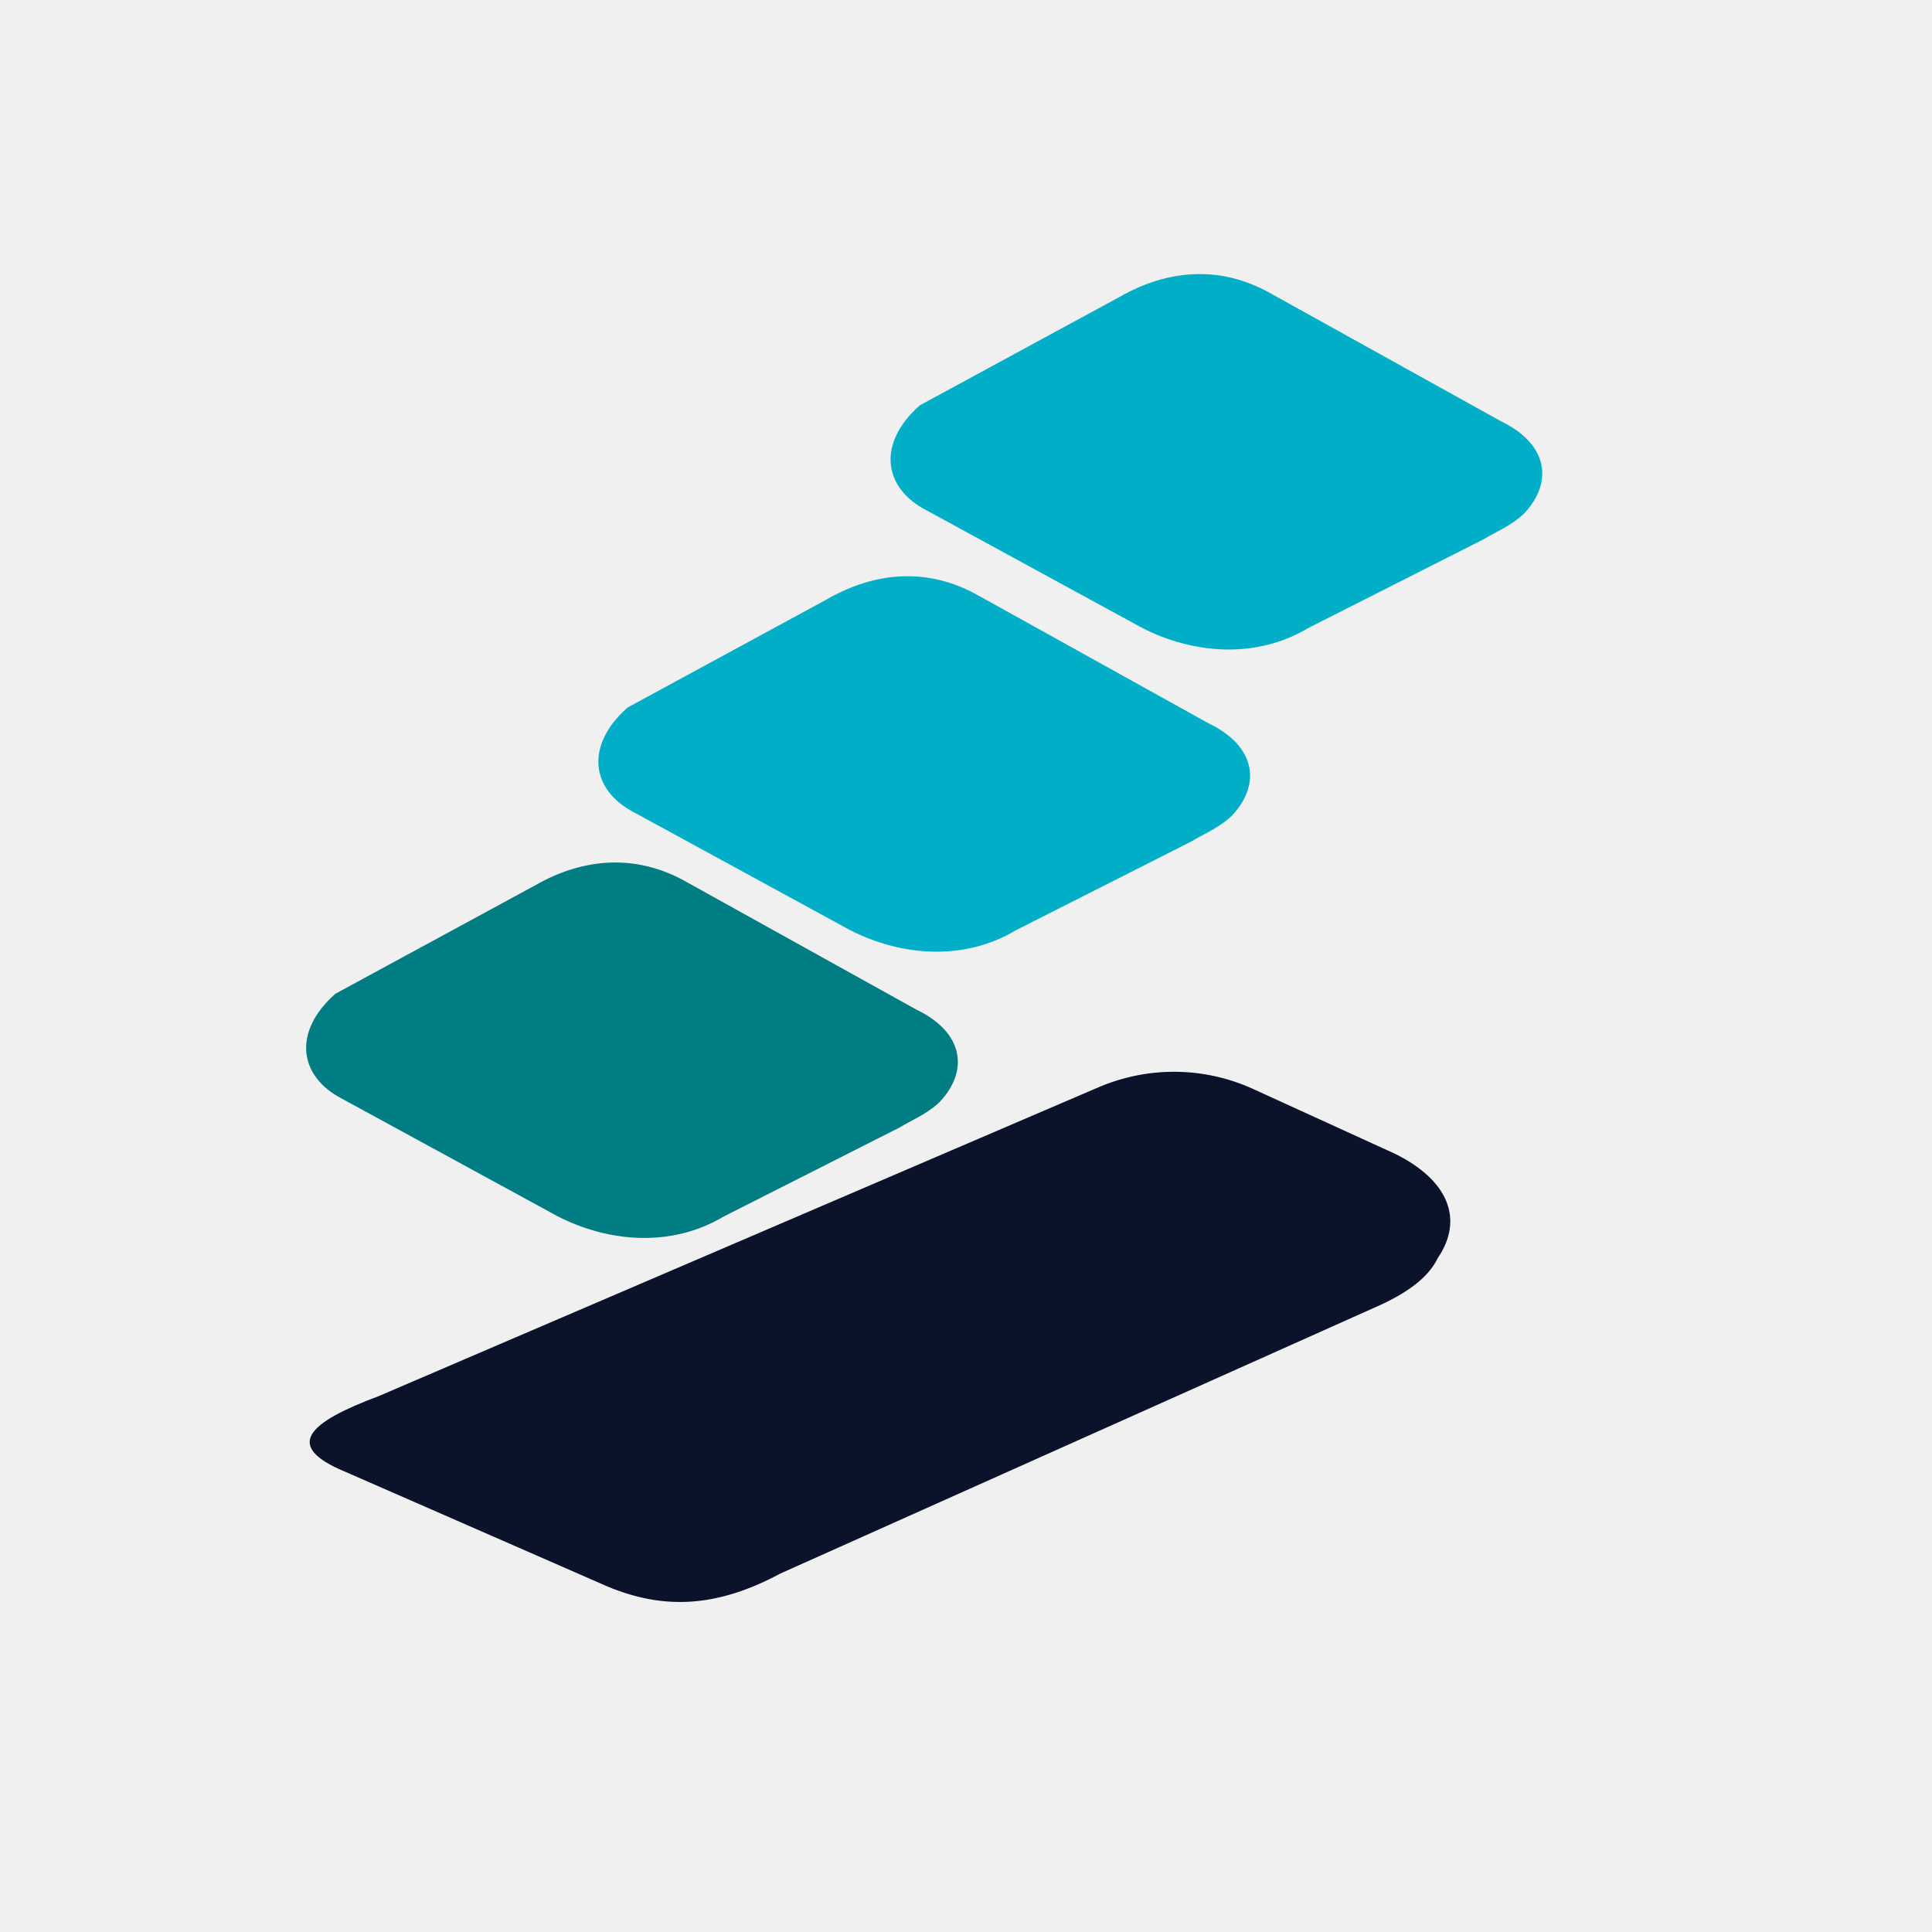
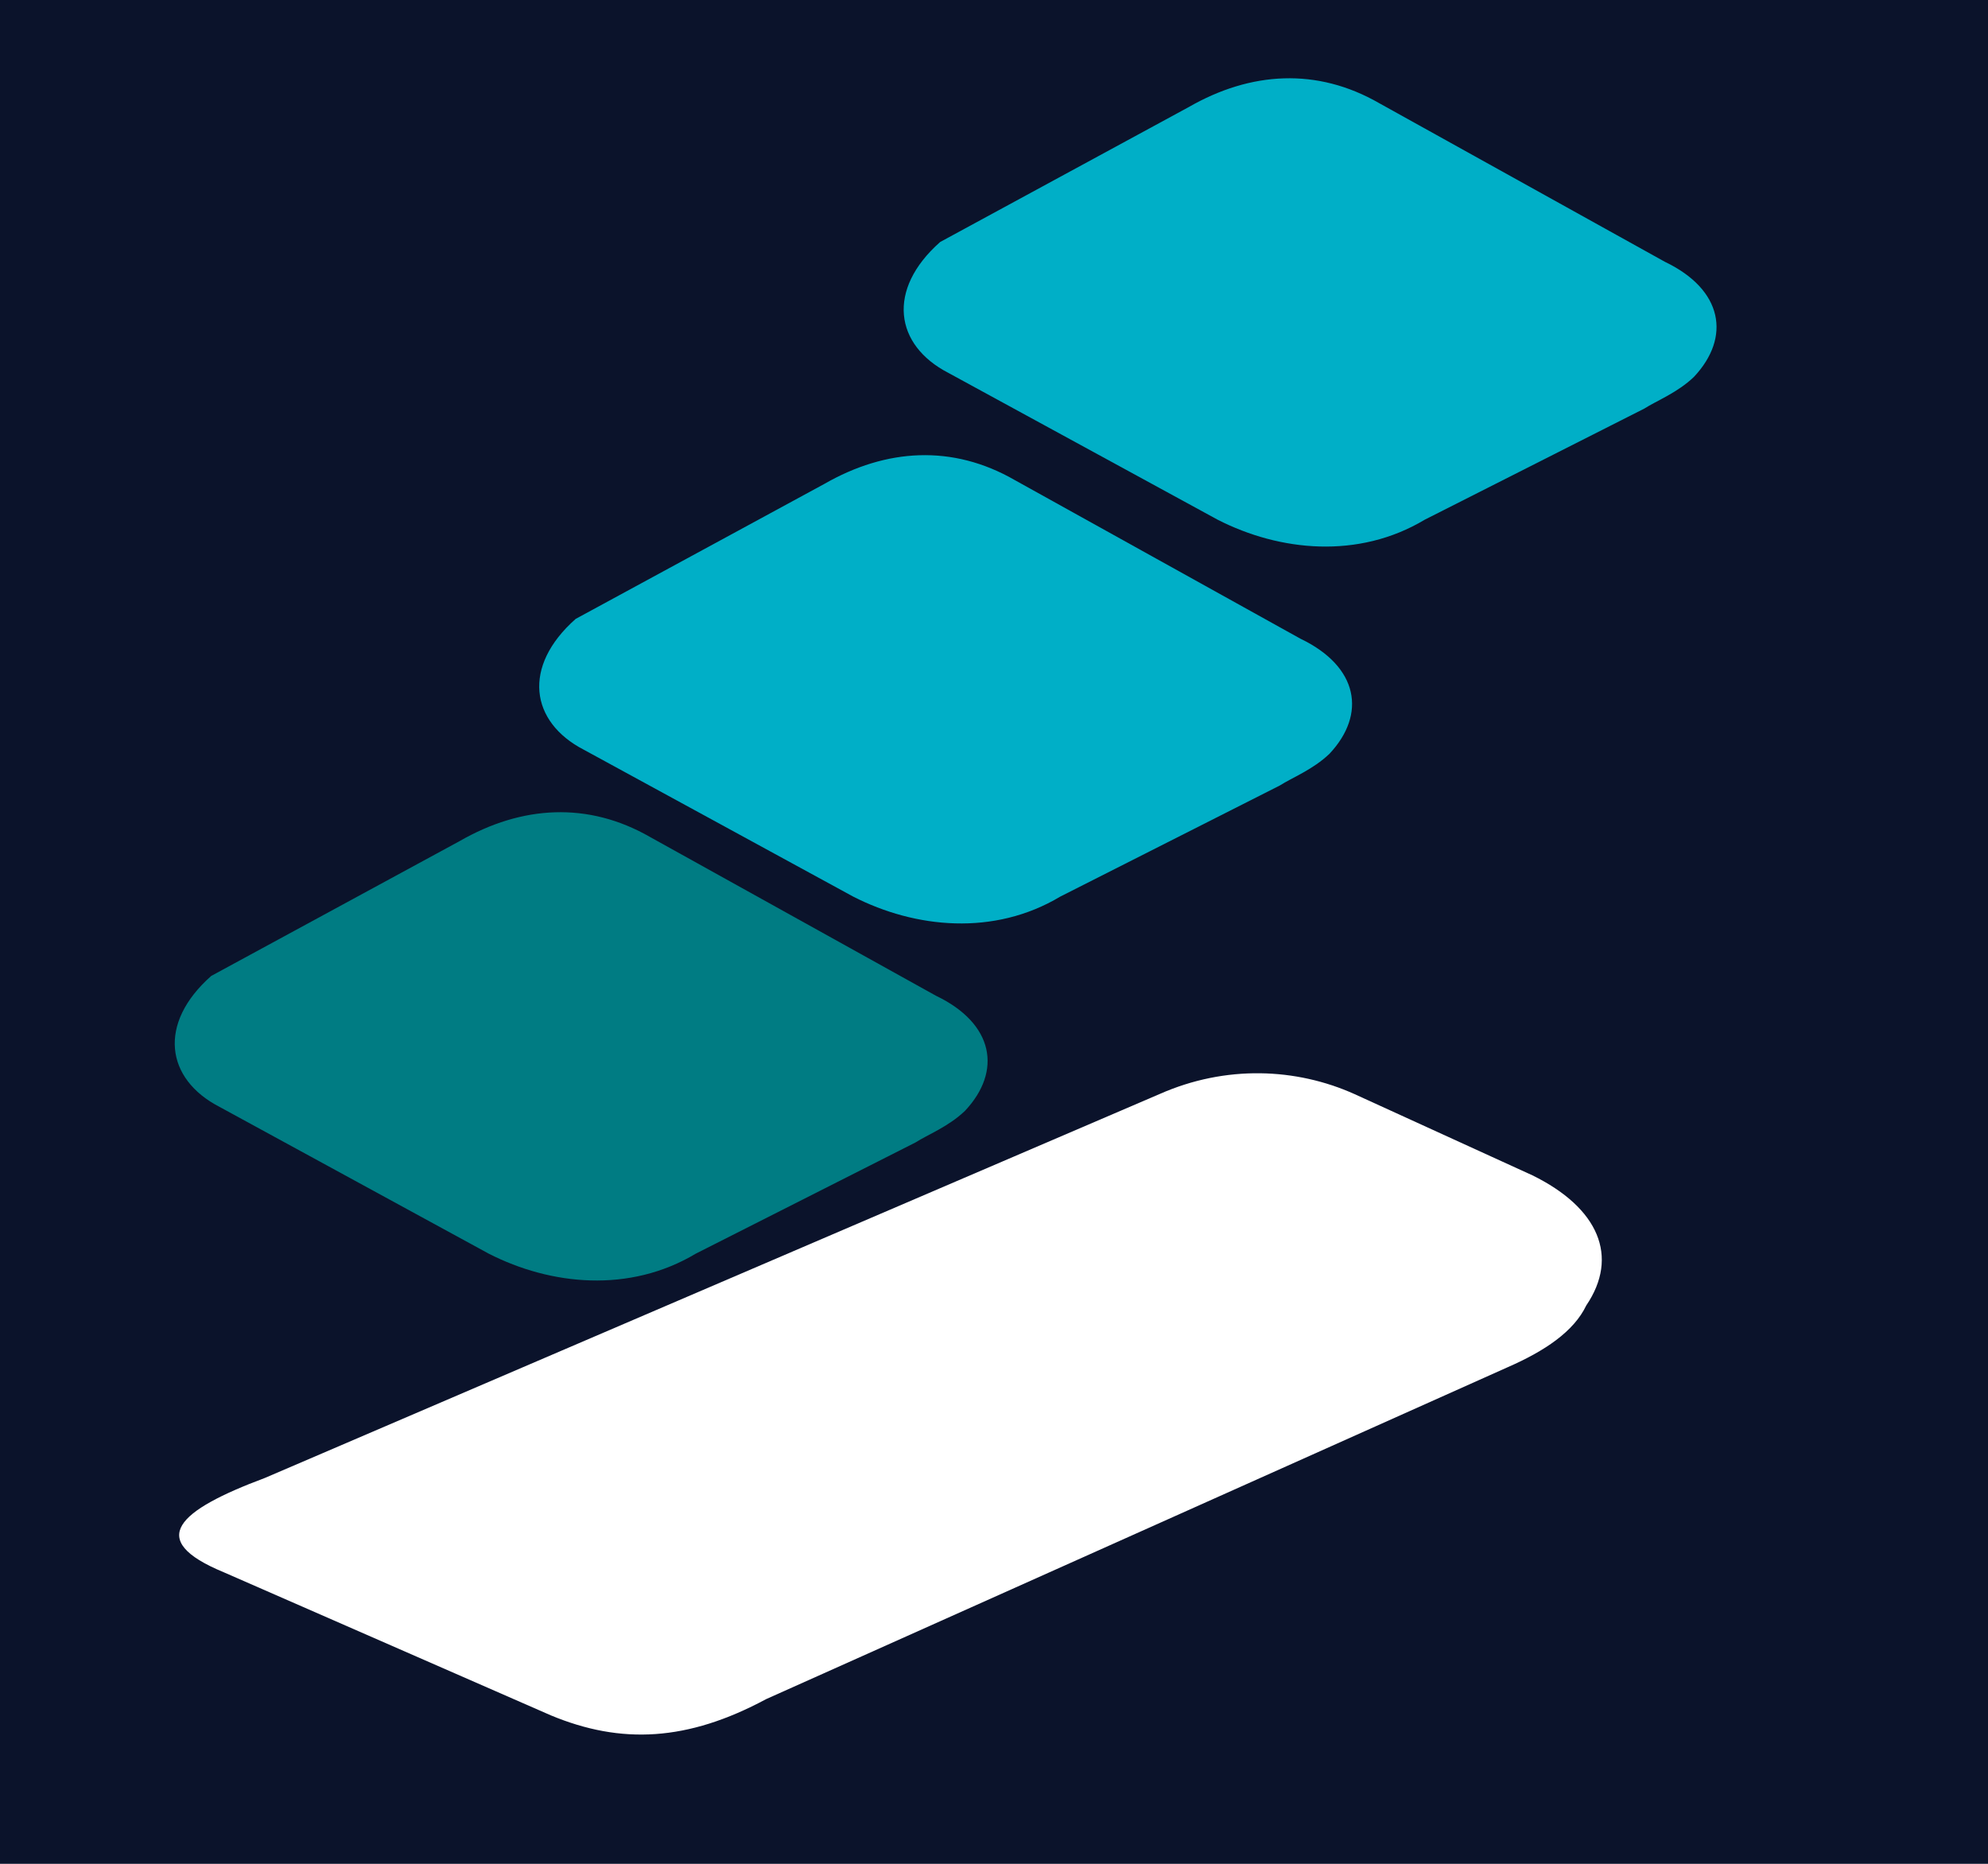
- <svg xmlns="http://www.w3.org/2000/svg" width="256" height="256" viewBox="0 0 256 256" fill="none">
+ <svg xmlns="http://www.w3.org/2000/svg" width="480" height="450" viewBox="0 0 480 450" fill="none">
  <style>
  .heavy { font-family: "Montserrat","Poppins","Inter","Arial",sans-serif; font-weight: 800; }
  .semi { font-family: "Montserrat","Poppins","Inter","Arial",sans-serif; font-weight: 600; }
  .body { font-family: "Montserrat","Poppins","Inter","Arial",sans-serif; font-weight: 400; }
  .mono { font-family: "IBM Plex Mono","Menlo","Courier New",monospace; font-weight: 500; letter-spacing: 0.16em; }
</style>
-   <g transform="translate(22 28) scale(0.44)">
-     <g id="mark">
-       <path d="M 20.741 97.694 L 236.741 5.012 C 252.741 -2.057 269.741 -1.272 283.741 5.012 L 326.741 24.648 C 342.741 32.502 347.741 44.284 339.741 56.065 C 336.741 62.349 329.741 67.062 320.741 70.989 L 141.741 151.104 C 122.741 161.315 106.741 162.1 89.741 155.031 L 10.741 120.472 C -8.259 112.617 -0.259 105.548 20.741 97.694 Z" transform="translate(43.25947 259.1272)" fill="#0B132B" />
-       <path d="M 8.807 39.532 L 68.807 6.964 C 83.807 -1.656 99.807 -2.614 114.807 6.007 L 183.807 44.321 C 197.807 51.026 199.807 62.52 190.807 72.099 C 186.807 75.93 181.807 77.846 178.807 79.762 L 125.807 106.582 C 109.807 116.16 90.807 114.244 75.807 106.582 L 10.807 71.141 C -2.193 64.436 -4.193 51.026 8.807 39.532 Z" transform="translate(42.19254 196.1013)" fill="#007C83" />
-       <path d="M 8.807 39.532 L 68.807 6.964 C 83.807 -1.656 99.807 -2.614 114.807 6.007 L 183.807 44.321 C 197.807 51.026 199.807 62.52 190.807 72.099 C 186.807 75.93 181.807 77.846 178.807 79.762 L 125.807 106.582 C 109.807 116.16 90.807 114.244 75.807 106.582 L 10.807 71.141 C -2.193 64.436 -4.193 51.026 8.807 39.532 Z" transform="translate(130.1925 109.8942)" fill="#00AFC7" />
-       <path d="M 8.807 39.532 L 68.807 6.964 C 83.807 -1.656 99.807 -2.614 114.807 6.007 L 183.807 44.321 C 197.807 51.026 199.807 62.52 190.807 72.099 C 186.807 75.93 181.807 77.846 178.807 79.762 L 125.807 106.582 C 109.807 116.16 90.807 114.244 75.807 106.582 L 10.807 71.141 C -2.193 64.436 -4.193 51.026 8.807 39.532 Z" transform="translate(218.1925 18.89776)" fill="#00AFC7" />
-     </g>
+   <rect x="0" y="0" width="480" height="450" fill="#0B132B" />
+   <g id="isotipo">
+     <path d="M 20.741 97.694 L 236.741 5.012 C 252.741 -2.057 269.741 -1.272 283.741 5.012 L 326.741 24.648 C 342.741 32.502 347.741 44.284 339.741 56.065 C 336.741 62.349 329.741 67.062 320.741 70.989 L 141.741 151.104 C 122.741 161.315 106.741 162.1 89.741 155.031 L 10.741 120.472 C -8.259 112.617 -0.259 105.548 20.741 97.694 Z" transform="translate(43.25947 259.1272)" fill="#FFFFFF" />
+     <path d="M 8.807 39.532 L 68.807 6.964 C 83.807 -1.656 99.807 -2.614 114.807 6.007 L 183.807 44.321 C 197.807 51.026 199.807 62.52 190.807 72.099 C 186.807 75.93 181.807 77.846 178.807 79.762 L 125.807 106.582 C 109.807 116.16 90.807 114.244 75.807 106.582 L 10.807 71.141 C -2.193 64.436 -4.193 51.026 8.807 39.532 Z" transform="translate(42.19254 196.1013)" fill="#007C83" />
+     <path d="M 8.807 39.532 L 68.807 6.964 C 83.807 -1.656 99.807 -2.614 114.807 6.007 L 183.807 44.321 C 197.807 51.026 199.807 62.52 190.807 72.099 C 186.807 75.93 181.807 77.846 178.807 79.762 L 125.807 106.582 C 109.807 116.16 90.807 114.244 75.807 106.582 L 10.807 71.141 C -2.193 64.436 -4.193 51.026 8.807 39.532 Z" transform="translate(130.1925 109.8942)" fill="#00AFC7" />
+     <path d="M 8.807 39.532 L 68.807 6.964 C 83.807 -1.656 99.807 -2.614 114.807 6.007 L 183.807 44.321 C 197.807 51.026 199.807 62.52 190.807 72.099 C 186.807 75.93 181.807 77.846 178.807 79.762 L 125.807 106.582 C 109.807 116.16 90.807 114.244 75.807 106.582 L 10.807 71.141 C -2.193 64.436 -4.193 51.026 8.807 39.532 Z" transform="translate(218.1925 18.89776)" fill="#00AFC7" />
  </g>
</svg>
